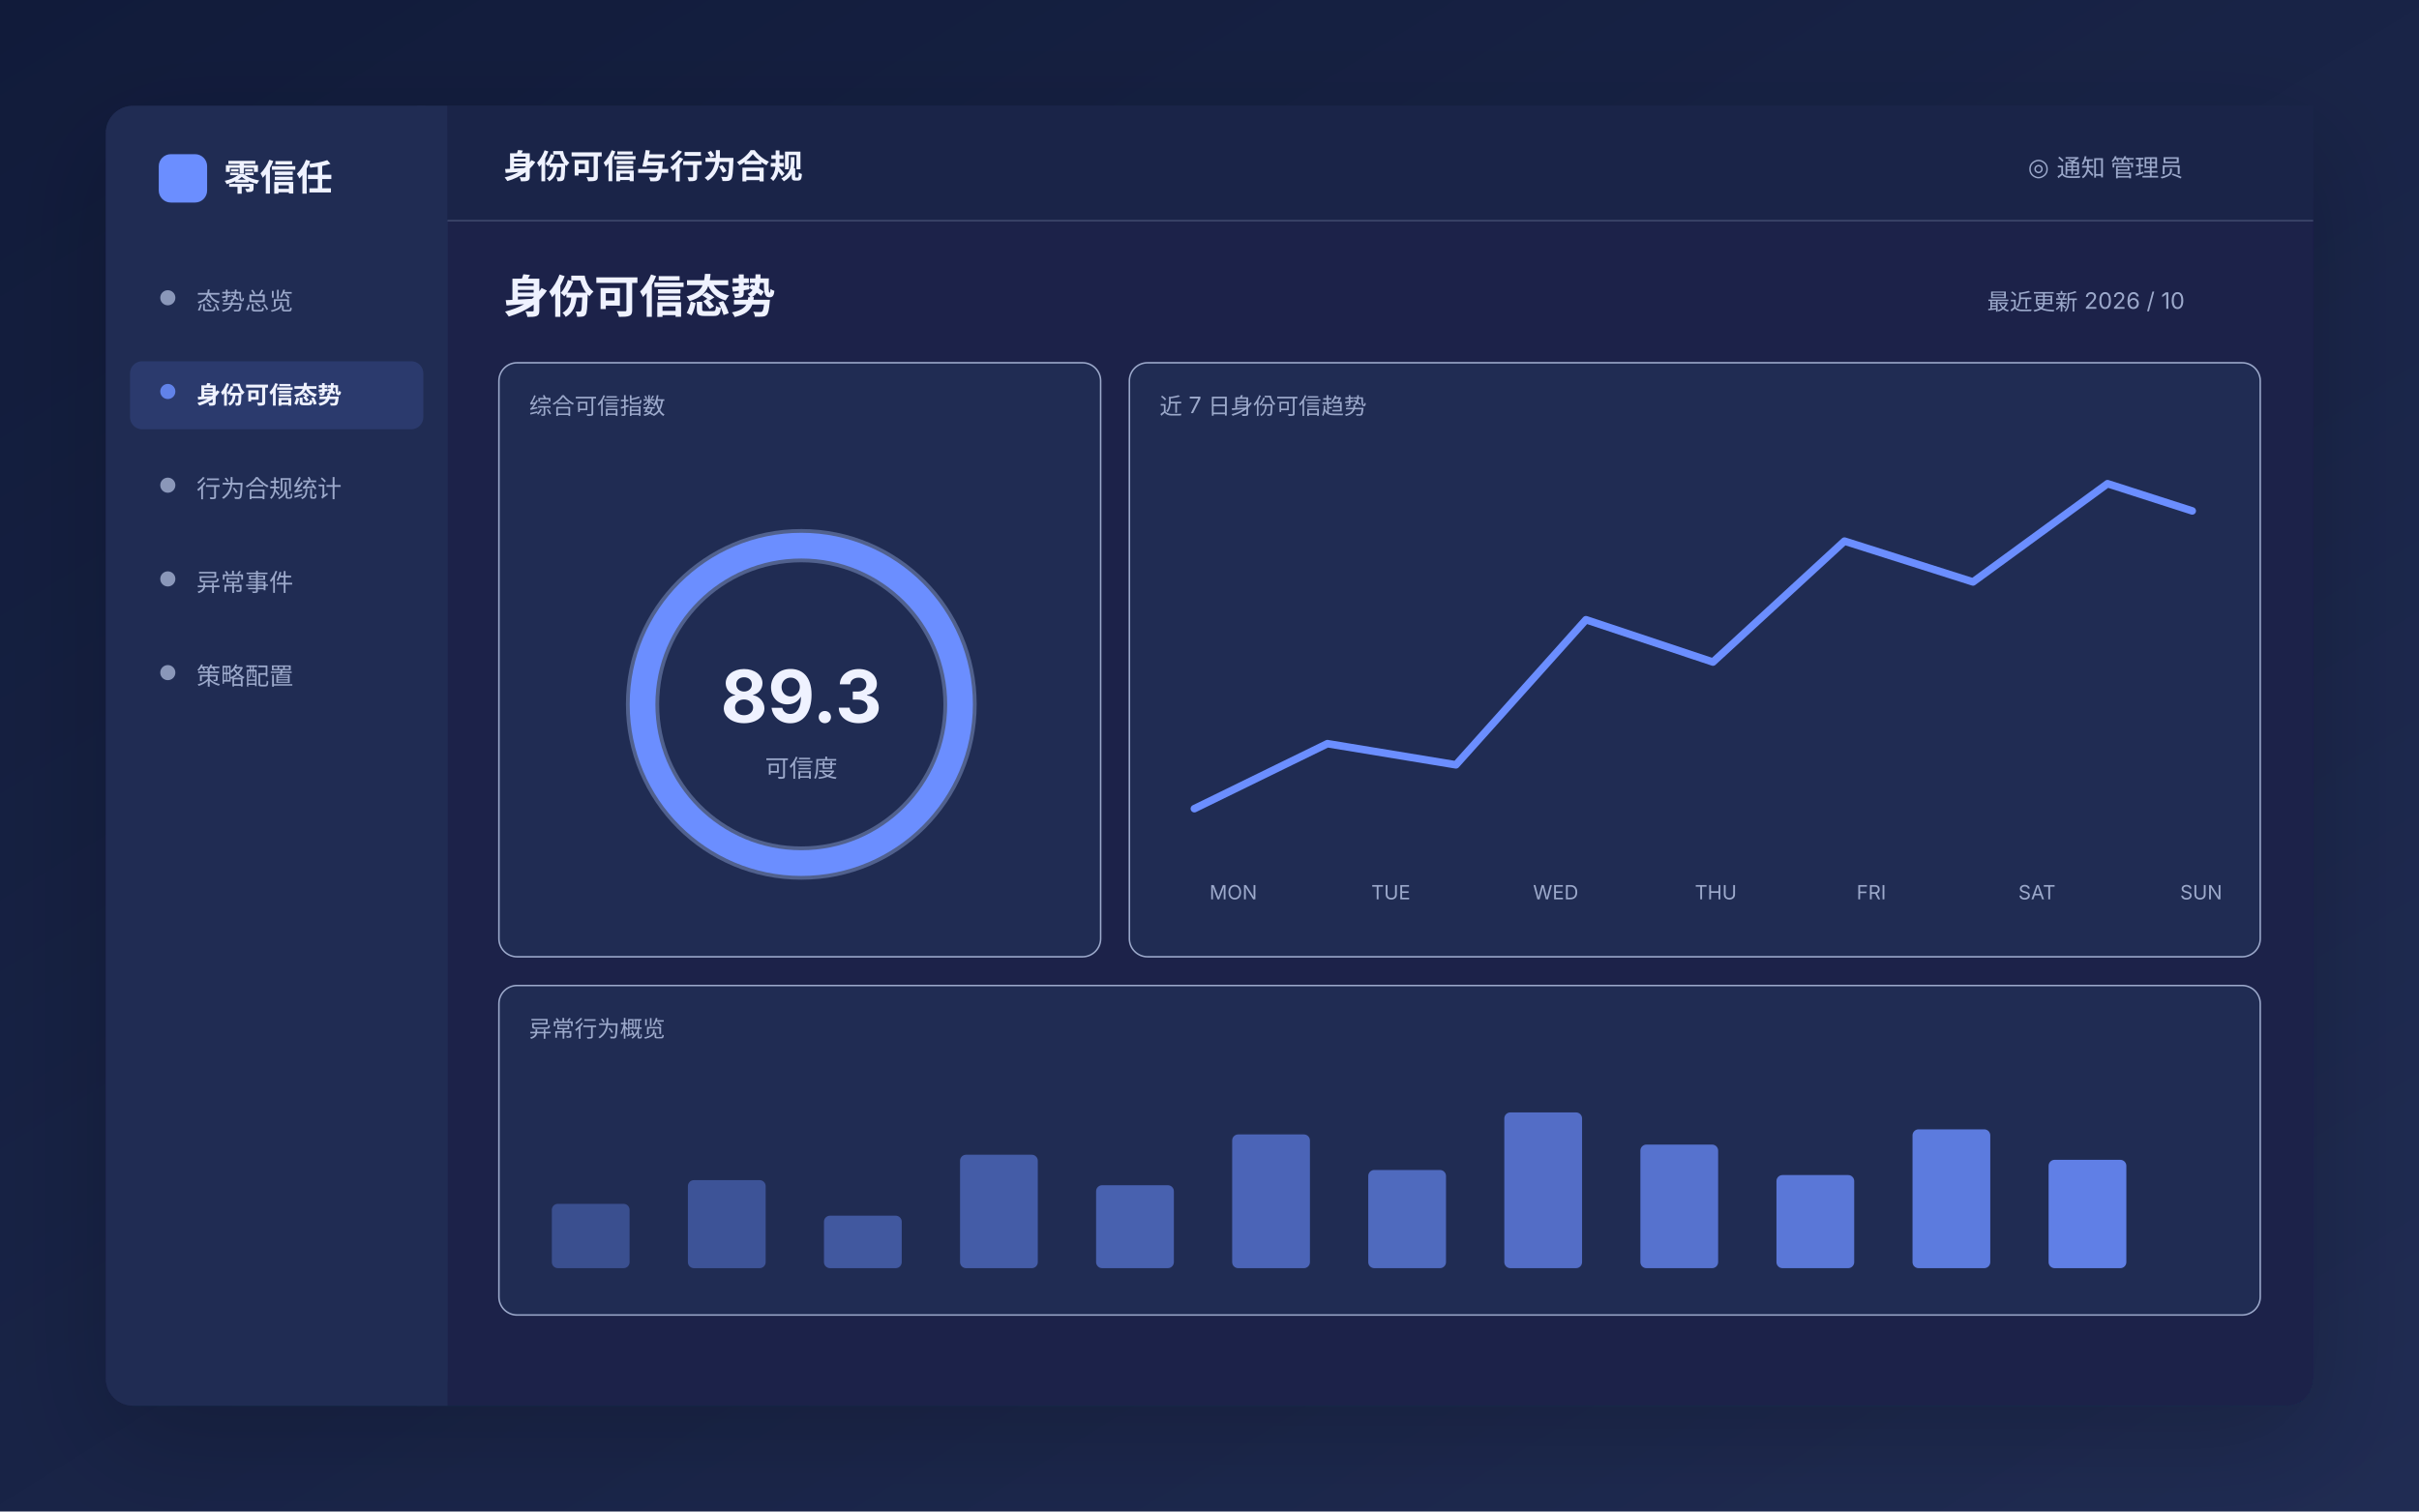
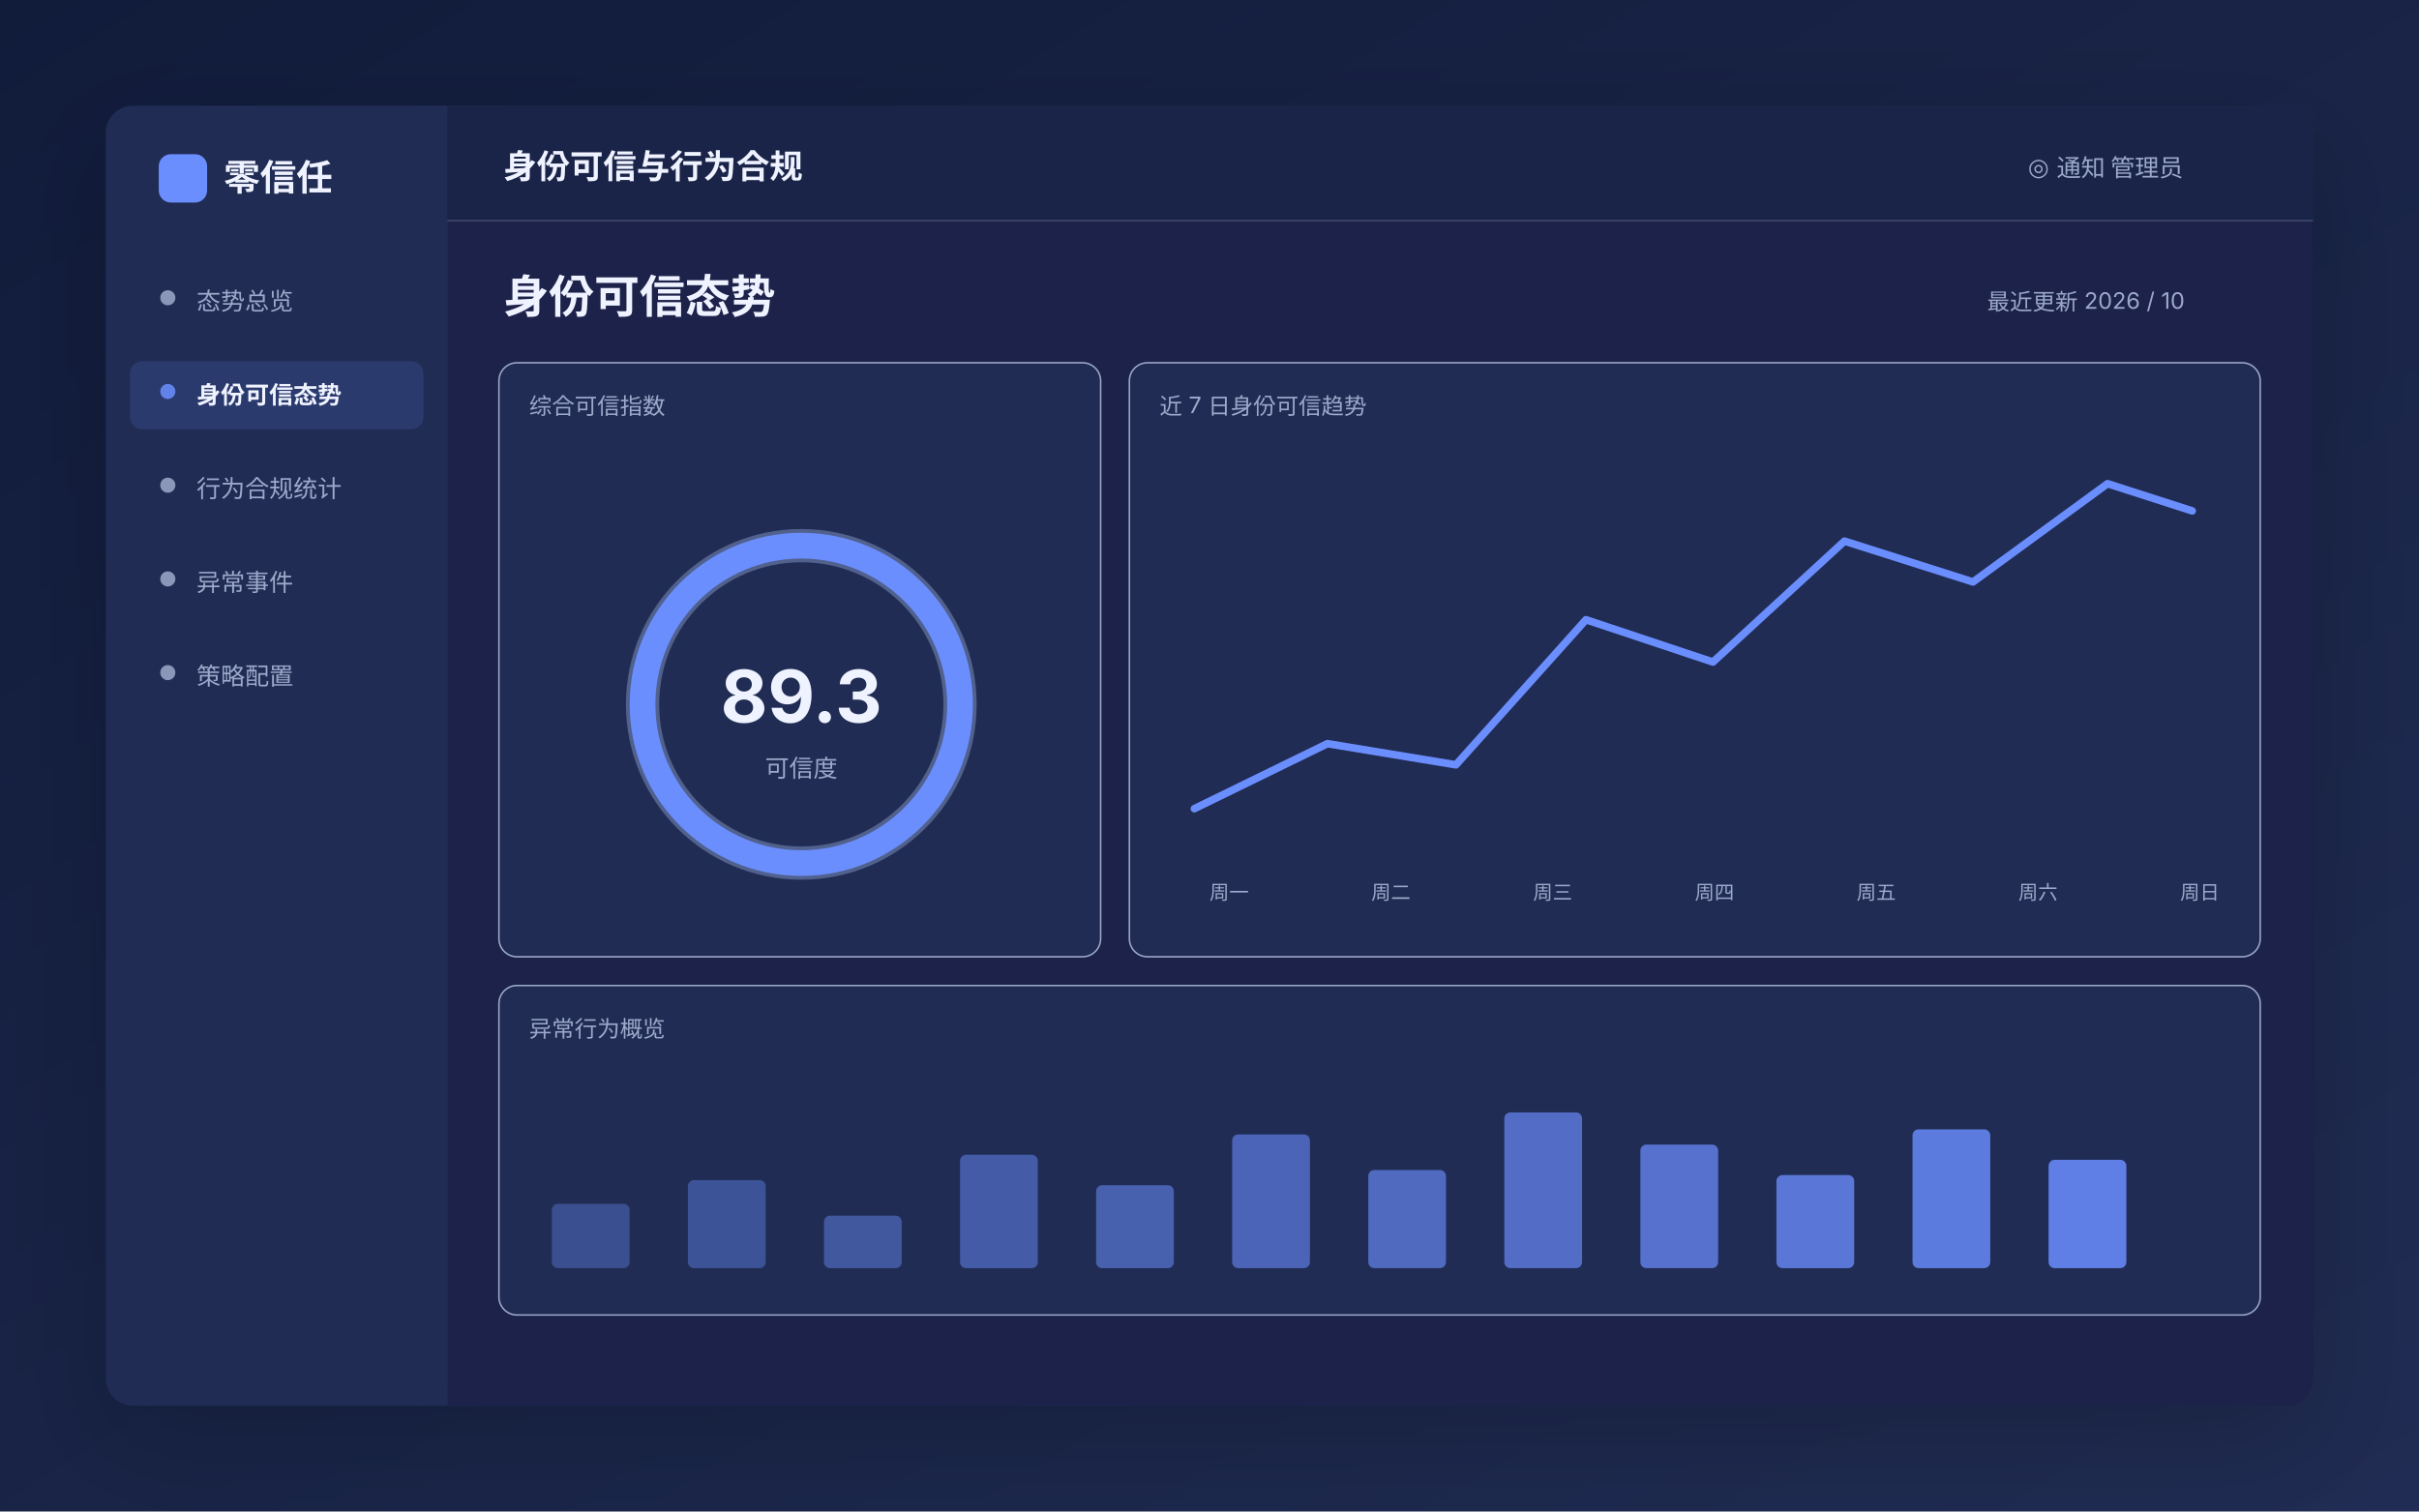
<svg xmlns="http://www.w3.org/2000/svg" width="1600" height="1000" viewBox="0 0 1600 1000">
  <defs>
    <linearGradient id="bg" x2="1" y2="1">
      <stop stop-color="#111b3a" />
      <stop offset="1" stop-color="#202c53" />
    </linearGradient>
    <filter id="shadow">
      <feDropShadow dx="0" dy="24" stdDeviation="35" flood-color="#000" flood-opacity=".18" />
    </filter>
  </defs>
  <rect x="0" y="0" width="1600" height="1000" rx="0" fill="url(#bg)" opacity="1" />
  <rect x="70" y="70" width="1460" height="860" rx="18" fill="#1a2448" opacity="1" filter="url(#shadow)" />
  <rect x="70" y="70" width="226" height="860" rx="18" fill="#202c53" opacity="1" />
  <rect x="276" y="70" width="20" height="860" rx="0" fill="#202c53" opacity="1" />
  <rect x="296" y="70" width="1234" height="76" rx="0" fill="#1a2448" opacity="1" />
  <line x1="296" y1="146" x2="1530" y2="146" stroke="#9ca9cb" opacity="0.28" stroke-width="1" />
  <rect x="105" y="102" width="32" height="32" rx="8" fill="#6b8eff" opacity="1" />
  <text x="148" y="126" font-family="Inter,Arial,PingFang SC,Microsoft YaHei,sans-serif" font-size="24" font-weight="700" text-anchor="start" fill="#eff2ff" opacity="1">零信任</text>
  <text x="333" y="118" font-family="Inter,Arial,PingFang SC,Microsoft YaHei,sans-serif" font-size="22" font-weight="700" text-anchor="start" fill="#eff2ff" opacity="1">身份可信与行为合规</text>
  <text x="1444" y="116" font-family="Inter,Arial,PingFang SC,Microsoft YaHei,sans-serif" font-size="16" font-weight="500" text-anchor="end" fill="#9ca9cb" opacity="1">◎   通知     管理员</text>
  <circle cx="111" cy="197" r="5" fill="#9ca9cb" opacity="0.85" />
  <text x="130" y="205" font-family="Inter,Arial,PingFang SC,Microsoft YaHei,sans-serif" font-size="16" font-weight="400" text-anchor="start" fill="#9ca9cb" opacity="1">态势总览</text>
  <rect x="86" y="239" width="194" height="45" rx="8" fill="#6b8eff" opacity="0.15" />
  <circle cx="111" cy="259" r="5" fill="#6b8eff" opacity="0.85" />
  <text x="130" y="267" font-family="Inter,Arial,PingFang SC,Microsoft YaHei,sans-serif" font-size="16" font-weight="600" text-anchor="start" fill="#eff2ff" opacity="1">身份可信态势</text>
  <circle cx="111" cy="321" r="5" fill="#9ca9cb" opacity="0.85" />
  <text x="130" y="329" font-family="Inter,Arial,PingFang SC,Microsoft YaHei,sans-serif" font-size="16" font-weight="400" text-anchor="start" fill="#9ca9cb" opacity="1">行为合规统计</text>
  <circle cx="111" cy="383" r="5" fill="#9ca9cb" opacity="0.85" />
  <text x="130" y="391" font-family="Inter,Arial,PingFang SC,Microsoft YaHei,sans-serif" font-size="16" font-weight="400" text-anchor="start" fill="#9ca9cb" opacity="1">异常事件</text>
  <circle cx="111" cy="445" r="5" fill="#9ca9cb" opacity="0.85" />
  <text x="130" y="453" font-family="Inter,Arial,PingFang SC,Microsoft YaHei,sans-serif" font-size="16" font-weight="400" text-anchor="start" fill="#9ca9cb" opacity="1">策略配置</text>
  <text x="333" y="207" font-family="Inter,Arial,PingFang SC,Microsoft YaHei,sans-serif" font-size="30" font-weight="700" text-anchor="start" fill="#eff2ff" opacity="1">身份可信态势</text>
  <text x="1445" y="205" font-family="Inter,Arial,PingFang SC,Microsoft YaHei,sans-serif" font-size="15" font-weight="400" text-anchor="end" fill="#9ca9cb" opacity="1">最近更新  2026 / 10</text>
  <rect x="330" y="240" width="398" height="393" rx="12" fill="#202c53" opacity="1" stroke="#9ca9cb" stroke-width="1" />
  <text x="350" y="274" font-family="Inter,Arial,PingFang SC,Microsoft YaHei,sans-serif" font-size="15" font-weight="400" text-anchor="start" fill="#9ca9cb" opacity="1">综合可信指数</text>
  <circle cx="530" cy="466" r="105" fill="none" opacity="1" stroke="#51618d" stroke-width="22" />
  <circle cx="530" cy="466" r="105" fill="none" opacity="1" stroke="#6b8eff" stroke-width="17" />
  <text x="530" y="478" font-family="Inter,Arial,PingFang SC,Microsoft YaHei,sans-serif" font-size="48" font-weight="700" text-anchor="middle" fill="#eff2ff" opacity="1">89.3</text>
  <text x="530" y="514" font-family="Inter,Arial,PingFang SC,Microsoft YaHei,sans-serif" font-size="16" font-weight="400" text-anchor="middle" fill="#9ca9cb" opacity="1">可信度</text>
  <rect x="747" y="240" width="748" height="393" rx="12" fill="#202c53" opacity="1" stroke="#9ca9cb" stroke-width="1" />
  <text x="767" y="274" font-family="Inter,Arial,PingFang SC,Microsoft YaHei,sans-serif" font-size="15" font-weight="400" text-anchor="start" fill="#9ca9cb" opacity="1">近 7 日身份可信趋势</text>
  <path d="M790 535 L878 492 L963 506 L1049 410 L1133 438 L1220 358 L1305 385 L1394 320 L1450 338" stroke="#6b8eff" fill="none" stroke-width="5" opacity="1" stroke-linecap="round" stroke-linejoin="round" />
-   <text x="800" y="595" font-family="Inter,Arial,PingFang SC,Microsoft YaHei,sans-serif" font-size="13" font-weight="400" text-anchor="start" fill="#9ca9cb" opacity="1">MON</text>
-   <text x="907" y="595" font-family="Inter,Arial,PingFang SC,Microsoft YaHei,sans-serif" font-size="13" font-weight="400" text-anchor="start" fill="#9ca9cb" opacity="1">TUE</text>
-   <text x="1014" y="595" font-family="Inter,Arial,PingFang SC,Microsoft YaHei,sans-serif" font-size="13" font-weight="400" text-anchor="start" fill="#9ca9cb" opacity="1">WED</text>
-   <text x="1121" y="595" font-family="Inter,Arial,PingFang SC,Microsoft YaHei,sans-serif" font-size="13" font-weight="400" text-anchor="start" fill="#9ca9cb" opacity="1">THU</text>
-   <text x="1228" y="595" font-family="Inter,Arial,PingFang SC,Microsoft YaHei,sans-serif" font-size="13" font-weight="400" text-anchor="start" fill="#9ca9cb" opacity="1">FRI</text>
-   <text x="1335" y="595" font-family="Inter,Arial,PingFang SC,Microsoft YaHei,sans-serif" font-size="13" font-weight="400" text-anchor="start" fill="#9ca9cb" opacity="1">SAT</text>
-   <text x="1442" y="595" font-family="Inter,Arial,PingFang SC,Microsoft YaHei,sans-serif" font-size="13" font-weight="400" text-anchor="start" fill="#9ca9cb" opacity="1">SUN</text>
+   <text x="800" y="595" font-family="Inter,Arial,PingFang SC,Microsoft YaHei,sans-serif" font-size="13" font-weight="400" text-anchor="start" fill="#9ca9cb" opacity="1">周一</text>
+   <text x="907" y="595" font-family="Inter,Arial,PingFang SC,Microsoft YaHei,sans-serif" font-size="13" font-weight="400" text-anchor="start" fill="#9ca9cb" opacity="1">周二</text>
+   <text x="1014" y="595" font-family="Inter,Arial,PingFang SC,Microsoft YaHei,sans-serif" font-size="13" font-weight="400" text-anchor="start" fill="#9ca9cb" opacity="1">周三</text>
+   <text x="1121" y="595" font-family="Inter,Arial,PingFang SC,Microsoft YaHei,sans-serif" font-size="13" font-weight="400" text-anchor="start" fill="#9ca9cb" opacity="1">周四</text>
+   <text x="1228" y="595" font-family="Inter,Arial,PingFang SC,Microsoft YaHei,sans-serif" font-size="13" font-weight="400" text-anchor="start" fill="#9ca9cb" opacity="1">周五</text>
+   <text x="1335" y="595" font-family="Inter,Arial,PingFang SC,Microsoft YaHei,sans-serif" font-size="13" font-weight="400" text-anchor="start" fill="#9ca9cb" opacity="1">周六</text>
+   <text x="1442" y="595" font-family="Inter,Arial,PingFang SC,Microsoft YaHei,sans-serif" font-size="13" font-weight="400" text-anchor="start" fill="#9ca9cb" opacity="1">周日</text>
  <rect x="330" y="652" width="1165" height="218" rx="12" fill="#202c53" opacity="1" stroke="#9ca9cb" stroke-width="1" />
  <text x="350" y="686" font-family="Inter,Arial,PingFang SC,Microsoft YaHei,sans-serif" font-size="15" font-weight="400" text-anchor="start" fill="#9ca9cb" opacity="1">异常行为概览</text>
  <rect x="365.0" y="796.44" width="51.429" height="42.56" rx="4" fill="#6b8eff" opacity="0.35" />
  <rect x="455.0" y="780.76" width="51.429" height="58.24" rx="4" fill="#6b8eff" opacity="0.396" />
  <rect x="545.0" y="804.28" width="51.429" height="34.72" rx="4" fill="#6b8eff" opacity="0.442" />
  <rect x="635.0" y="763.96" width="51.429" height="75.04" rx="4" fill="#6b8eff" opacity="0.487" />
  <rect x="725.0" y="784.12" width="51.429" height="54.88" rx="4" fill="#6b8eff" opacity="0.533" />
  <rect x="815.0" y="750.52" width="51.429" height="88.48" rx="4" fill="#6b8eff" opacity="0.579" />
  <rect x="905.0" y="774.04" width="51.429" height="64.96" rx="4" fill="#6b8eff" opacity="0.625" />
  <rect x="995.0" y="735.96" width="51.429" height="103.04" rx="4" fill="#6b8eff" opacity="0.671" />
  <rect x="1085.0" y="757.24" width="51.429" height="81.76" rx="4" fill="#6b8eff" opacity="0.717" />
  <rect x="1175.0" y="777.4" width="51.429" height="61.6" rx="4" fill="#6b8eff" opacity="0.762" />
  <rect x="1265.0" y="747.16" width="51.429" height="91.84" rx="4" fill="#6b8eff" opacity="0.808" />
  <rect x="1355.0" y="767.32" width="51.429" height="71.68" rx="4" fill="#6b8eff" opacity="0.854" />
</svg>
